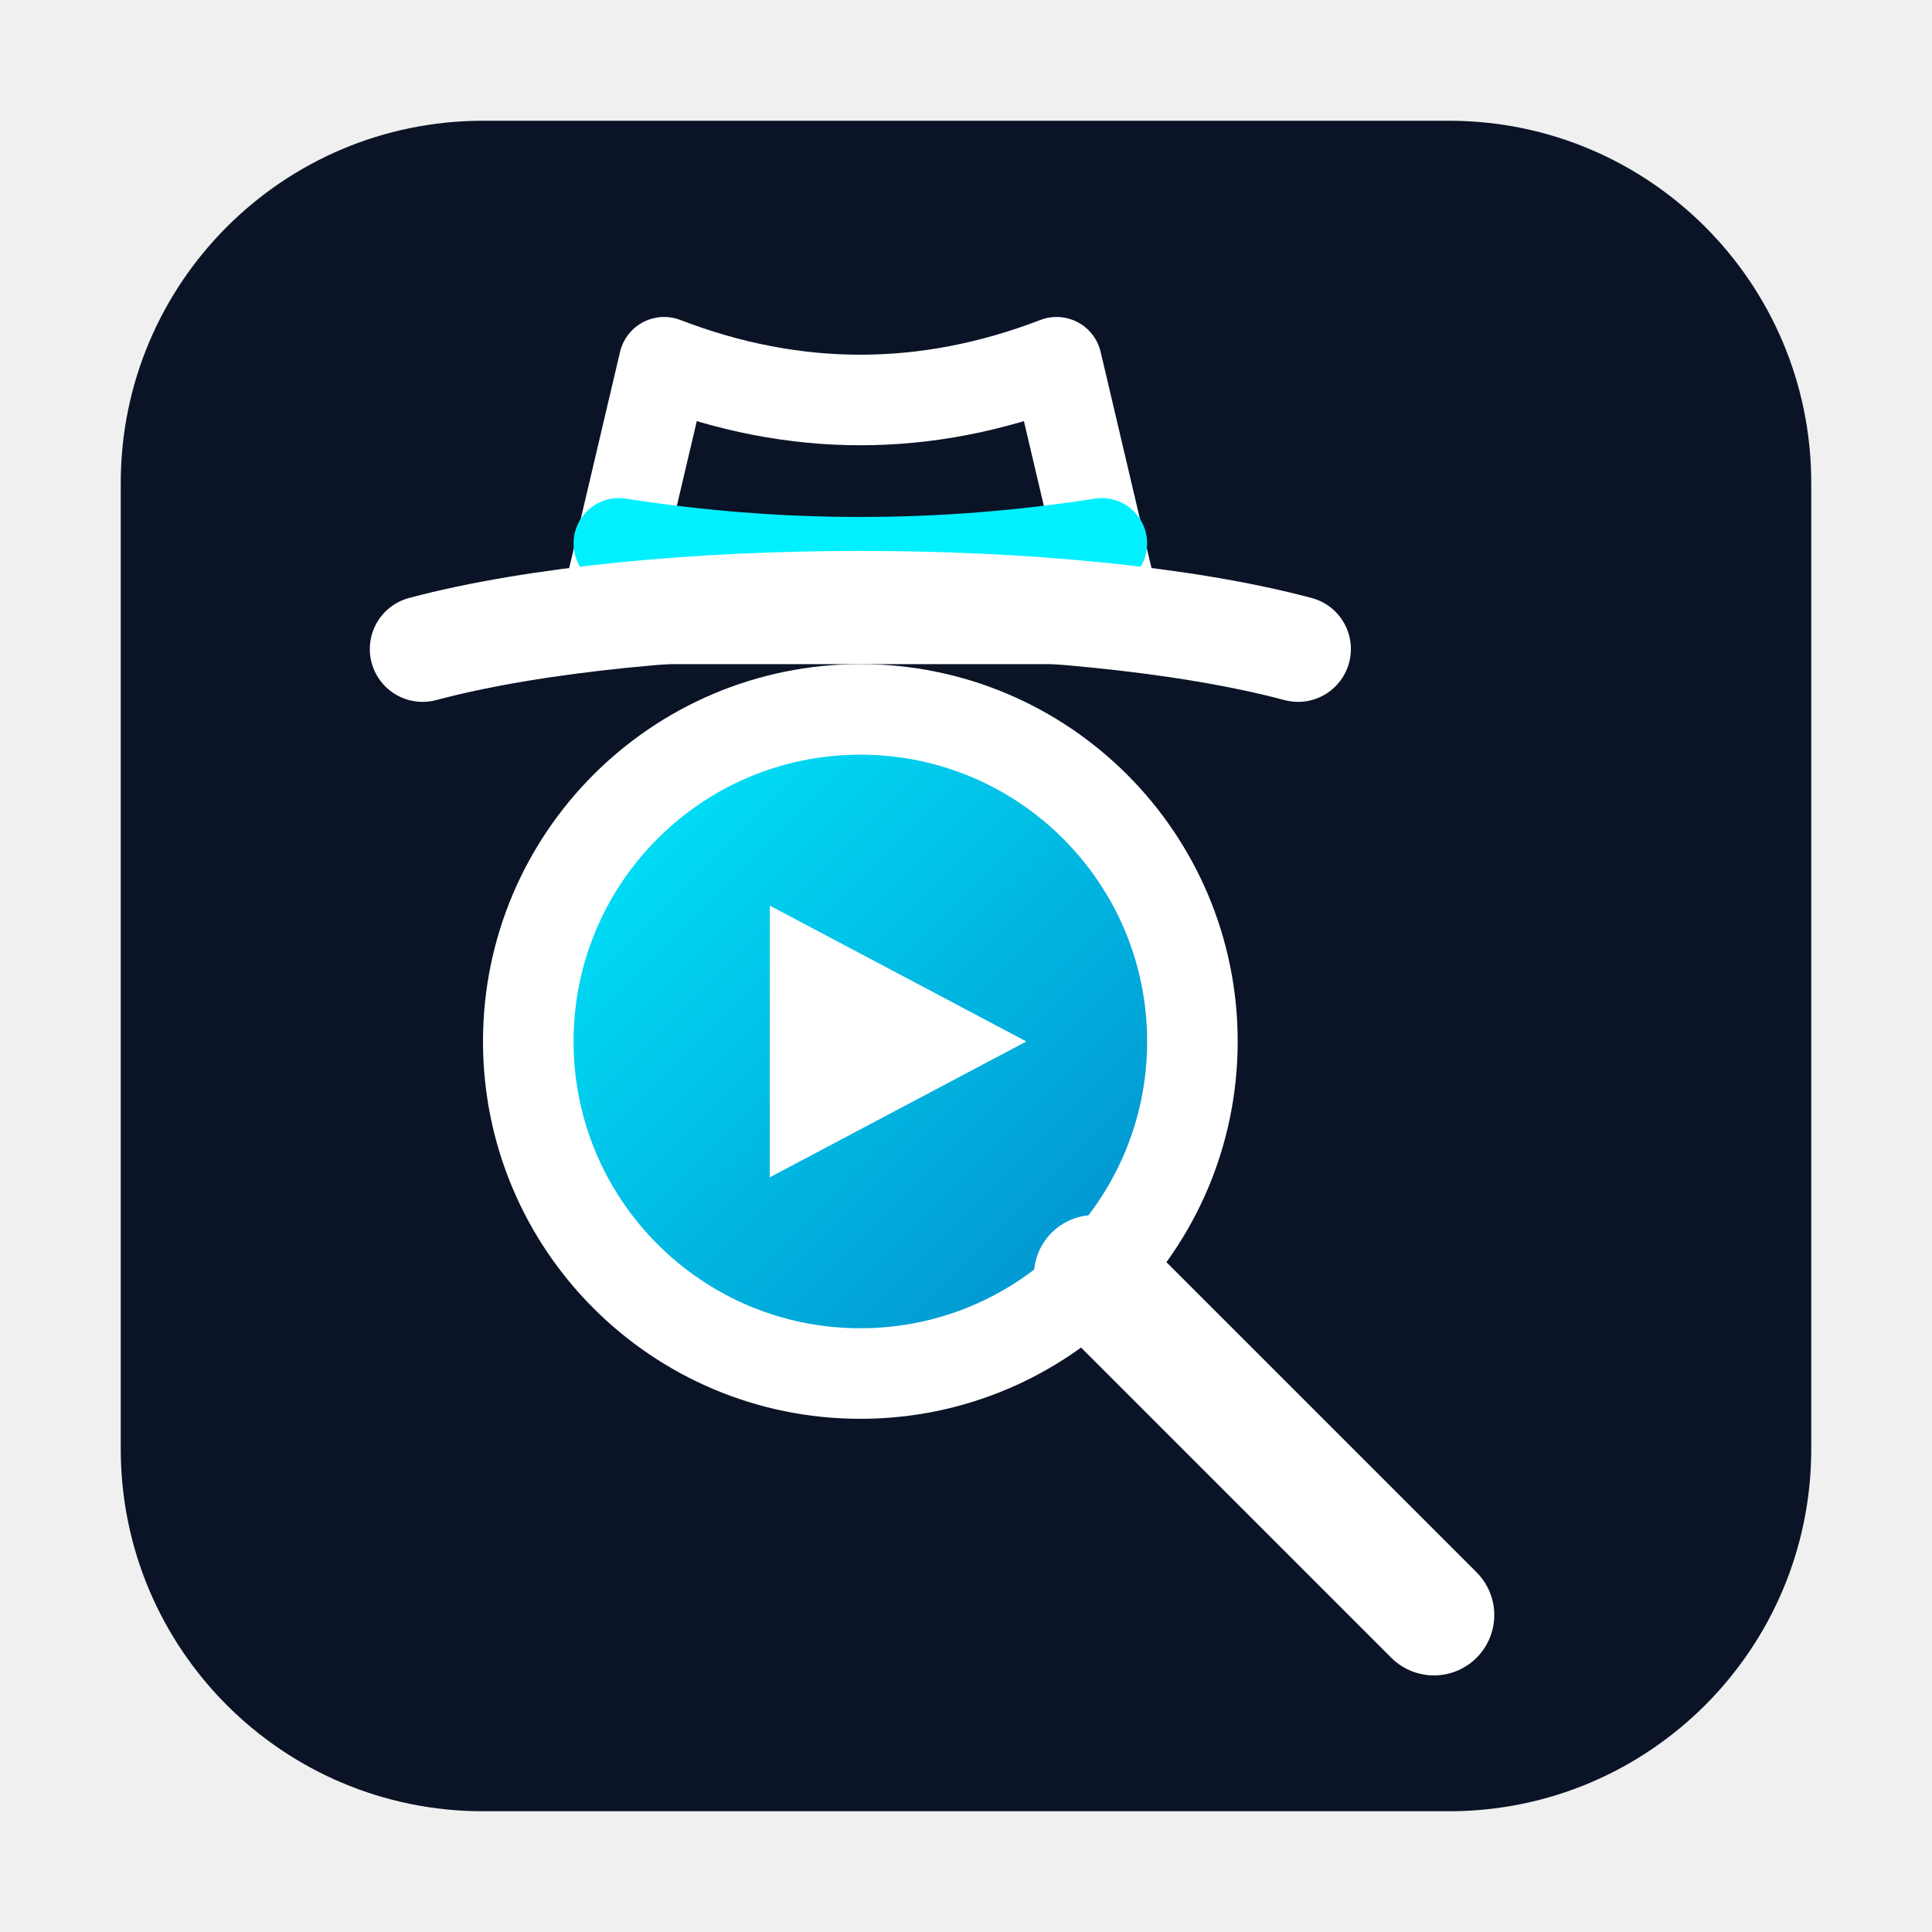
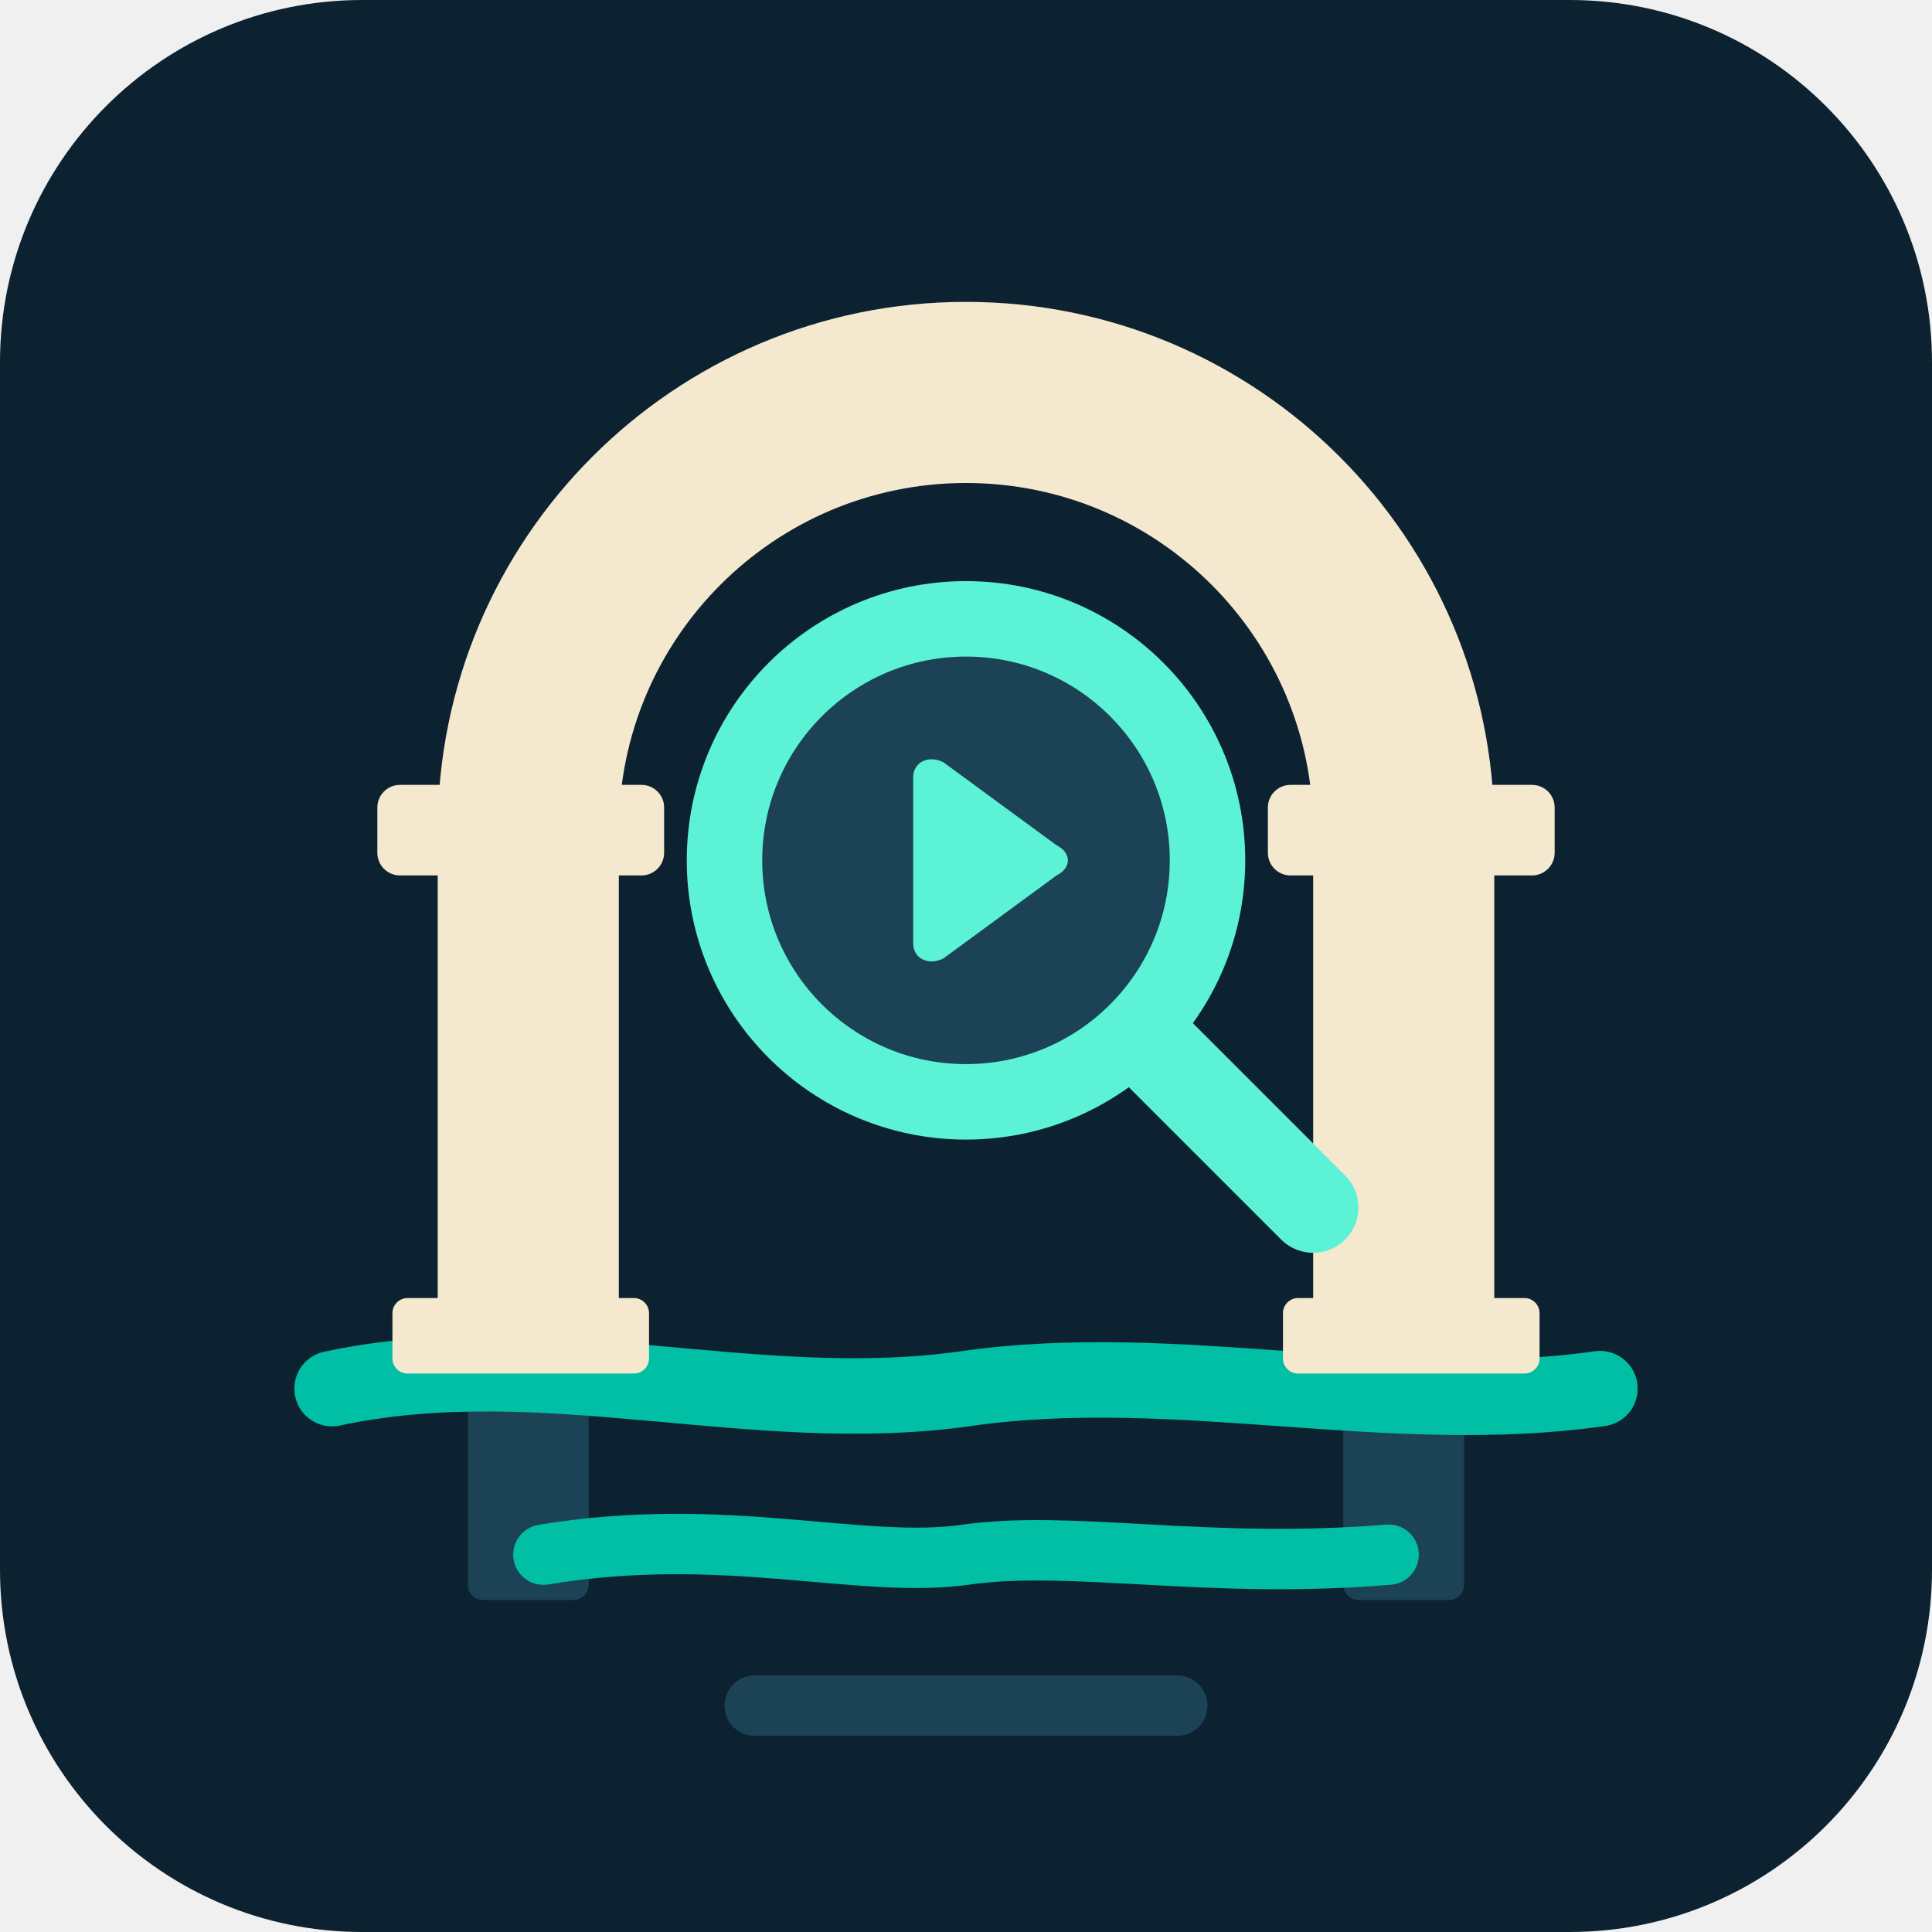
<svg xmlns="http://www.w3.org/2000/svg" viewBox="0 0 256 256" width="256" height="256">
-   <defs>
-     <linearGradient id="dedektifCam" x1="0" y1="0" x2="1" y2="1">
-       <stop offset="0%" stop-color="#00F0FF" />
-       <stop offset="100%" stop-color="#0284C7" />
-     </linearGradient>
-   </defs>
-   <rect x="16" y="16" width="224" height="224" rx="48" fill="#0B1326" />
-   <path d="M 80 82 L 88 48 Q 114 58 140 48 L 148 82 Z" fill="#0B1326" stroke="#FFFFFF" stroke-width="12" stroke-linejoin="round" />
-   <path d="M 82 72 Q 114 77 146 72" stroke="#00F0FF" stroke-width="12" stroke-linecap="round" />
-   <path d="M 56 86 C 86 78 142 78 172 86" stroke="#FFFFFF" stroke-width="14" stroke-linecap="round" />
-   <circle cx="114" cy="138" r="44" fill="url(#dedektifCam)" stroke="#FFFFFF" stroke-width="12" />
-   <polygon points="102,120 102,156 136,138" fill="#FFFFFF" />
-   <line x1="145" y1="169" x2="190" y2="214" stroke="#FFFFFF" stroke-width="16" stroke-linecap="round" />
+   <rect width="256" height="256" rx="48" fill="#0D2230" />
+   <rect x="62" y="184" width="16" height="28" rx="2" fill="#1B4255" />
+   <rect x="178" y="184" width="16" height="28" rx="2" fill="#1B4255" />
+   <path d="M 44 184 C 72 178, 100 188, 128 184 C 156 180, 184 188, 212 184" fill="none" stroke="#00BFA5" stroke-width="10" stroke-linecap="round" />
+   <path d="M 72 206 C 96 202, 114 208, 128 206 C 142 204, 160 208, 184 206" fill="none" stroke="#00BFA5" stroke-width="8" stroke-linecap="round" />
+   <path d="M 100 226 L 156 226" fill="none" stroke="#1B4255" stroke-width="8" stroke-linecap="round" />
+   <path d="M 58 180 L 58 110 A 70 70 0 0 1 198 110 L 198 180 L 174 180 L 174 110 A 46 46 0 0 0 82 110 L 82 180 Z" fill="#F4E8CF" />
+   <rect x="50" y="104" width="38" height="12" rx="3" fill="#F4E8CF" />
+   <rect x="168" y="104" width="38" height="12" rx="3" fill="#F4E8CF" />
+   <rect x="52" y="172" width="34" height="10" rx="2" fill="#F4E8CF" />
+   <rect x="170" y="172" width="34" height="10" rx="2" fill="#F4E8CF" />
+   <line x1="146" y1="132" x2="174" y2="160" stroke="#5CF2D6" stroke-width="12" stroke-linecap="round" />
+   <circle cx="128" cy="114" r="32" fill="#1B4255" stroke="#5CF2D6" stroke-width="10" />
+   <path d="M 121 103 C 121 101, 123 100, 125 101 L 140 112 C 142 113, 142 115, 140 116 L 125 127 C 123 128, 121 127, 121 125 Z" fill="#5CF2D6" />
</svg>
